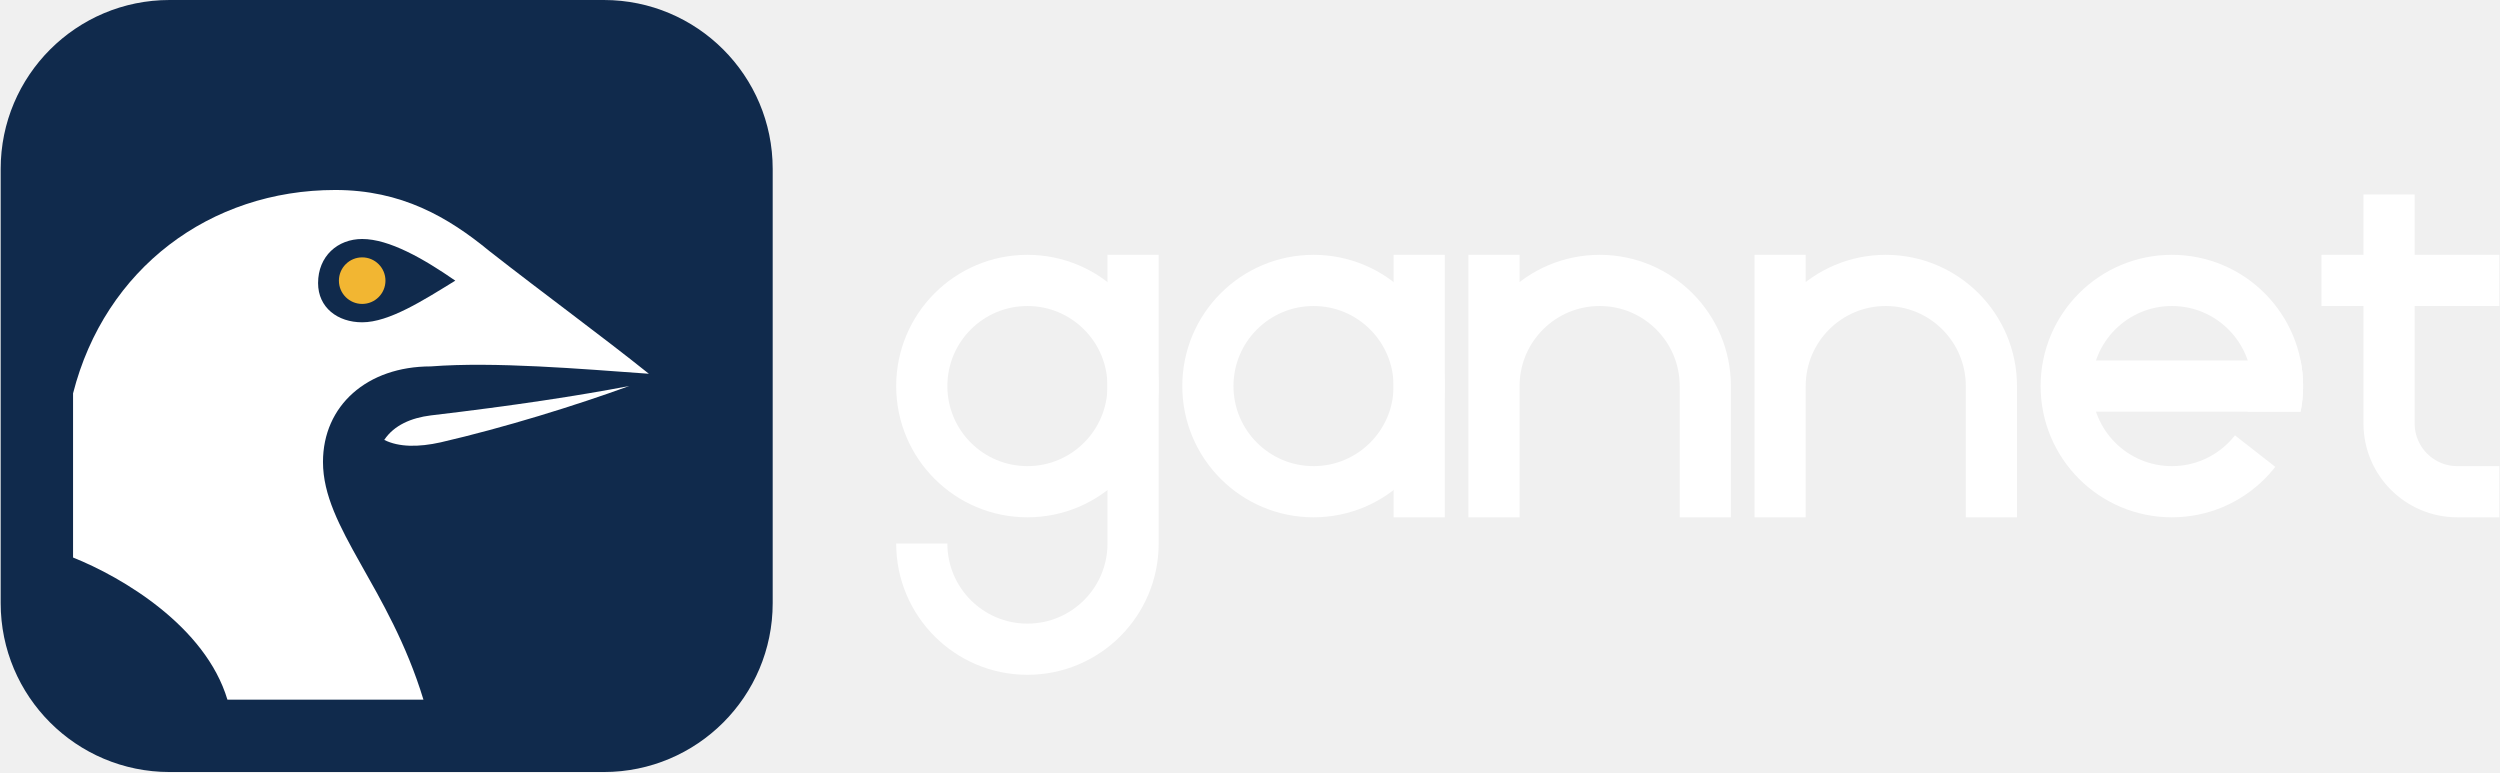
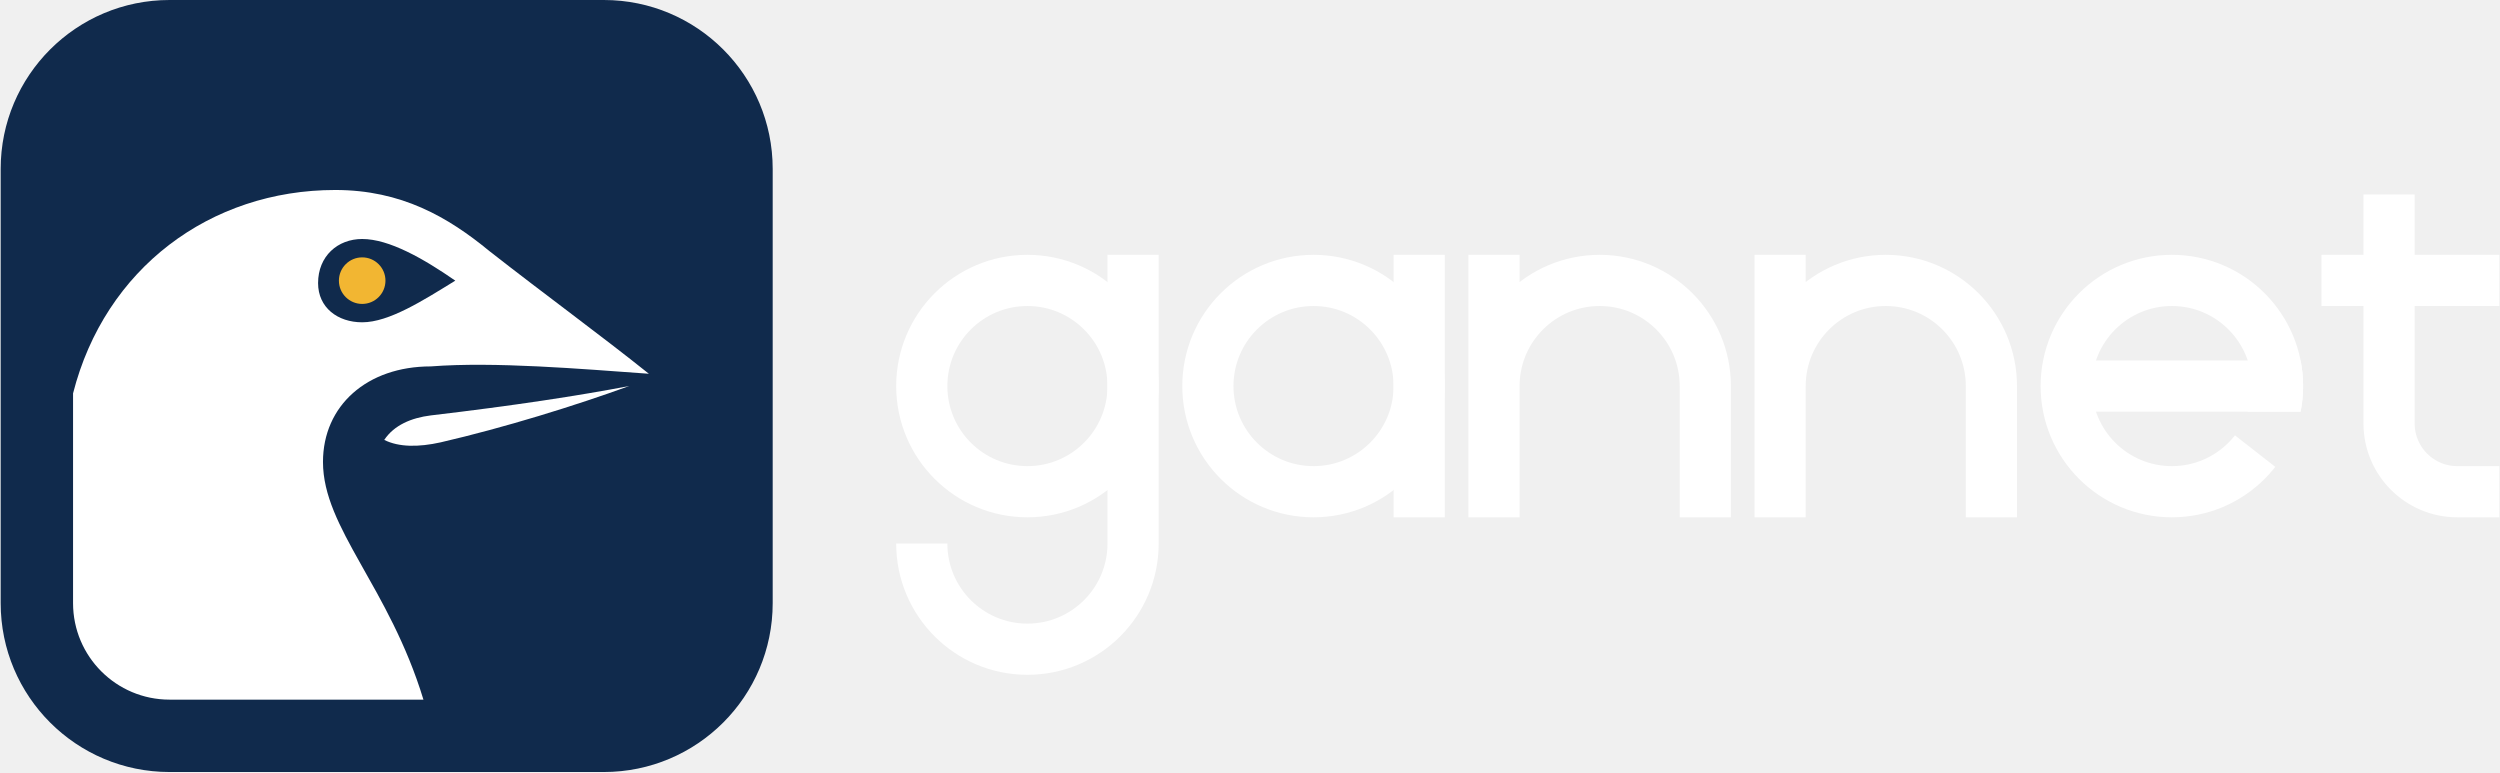
<svg xmlns="http://www.w3.org/2000/svg" viewBox="0 0 1657.1 512" width="829" height="256" role="img" aria-label="gannet">
  <defs>
    <clipPath id="lt">
-       <path d="M48 112 A64 64 0 0 1 112 48 H400 A64 64 0 0 1 464 112 V464 H48 Z" />
+       <path d="M48 112 A64 64 0 0 1 112 48 H400 A64 64 0 0 1 464 112 V400 A64 64 0 0 1 400 464 H112 A64 64 0 0 1 48 400 Z" />
    </clipPath>
  </defs>
  <rect width="512" height="512" rx="112" fill="#102A4C" />
  <g clip-path="url(#lt)">
    <g transform="translate(48 48) scale(0.8125)">
-       <path d="M0 262 C26 160 112 96 214 96 C268 96 306 118 340 146 C386 182 430 214 470 246 C414 242 344 236 292 240 C240 240 204 272 204 318 C204 372 258 420 286 512 L126 512 C108 452 40 412 0 396 Z" fill="#FFFFFF" />
+       <path d="M0 262 C26 160 112 96 214 96 C268 96 306 118 340 146 C386 182 430 214 470 246 C414 242 344 236 292 240 C240 240 204 272 204 318 C204 372 258 420 286 512 L0 512 Z" fill="#FFFFFF" />
      <path d="M254 300 C262 288 276 282 292 280 C360 272 412 264 454 256 C410 272 352 290 300 302 C282 306 266 306 254 300 Z" fill="#FFFFFF" />
      <path d="M200 172 C200 150 216 136 236 136 C258 136 286 152 312 170 C286 186 258 204 236 204 C216 204 200 192 200 172 Z" fill="#102A4C" />
      <circle cx="236" cy="170" r="19" fill="#F2B632" />
    </g>
  </g>
  <g transform="translate(593.9 169.0) scale(1.7408)">
    <g fill="none" stroke="#FFFFFF" stroke-width="19.5" stroke-linecap="butt">
      <circle cx="50.0" cy="50.0" r="40.25" />
      <path d="M90.25 0 V110.0 A40.25 40.25 0 0 1 9.75 110.0" />
      <circle cx="159.0" cy="50.0" r="40.25" />
      <path d="M199.25 0 V100.0" />
      <path d="M227.75 0 V100.0 M227.75 50.0 A40.25 40.25 0 0 1 308.25 50.0 V100.0" />
      <path d="M336.75 0 V100.0 M336.75 50.0 A40.25 40.25 0 0 1 417.25 50.0 V100.0" />
      <mask id="e-open" maskUnits="userSpaceOnUse" x="386.0" y="-100.0" width="300.0" height="300.0">
        <rect x="386.0" y="-100.0" width="300.0" height="300.0" fill="#fff" stroke="none" />
        <polygon points="486.0,59.75 586.0,59.75 586.0,128.13 486.0,50.0" fill="#000" stroke="none" />
      </mask>
      <clipPath id="e-bar">
        <circle cx="486.0" cy="50.0" r="50.0" />
      </clipPath>
      <circle cx="486.0" cy="50.0" r="40.25" mask="url(#e-open)" />
      <path d="M445.75 50.0 H536.0" clip-path="url(#e-bar)" />
      <path d="M568.75 -23 V64.25 A26 26 0 0 0 594.75 90.25 H610.75" />
      <path d="M543.0 9.75 H610.75" />
    </g>
  </g>
</svg>
